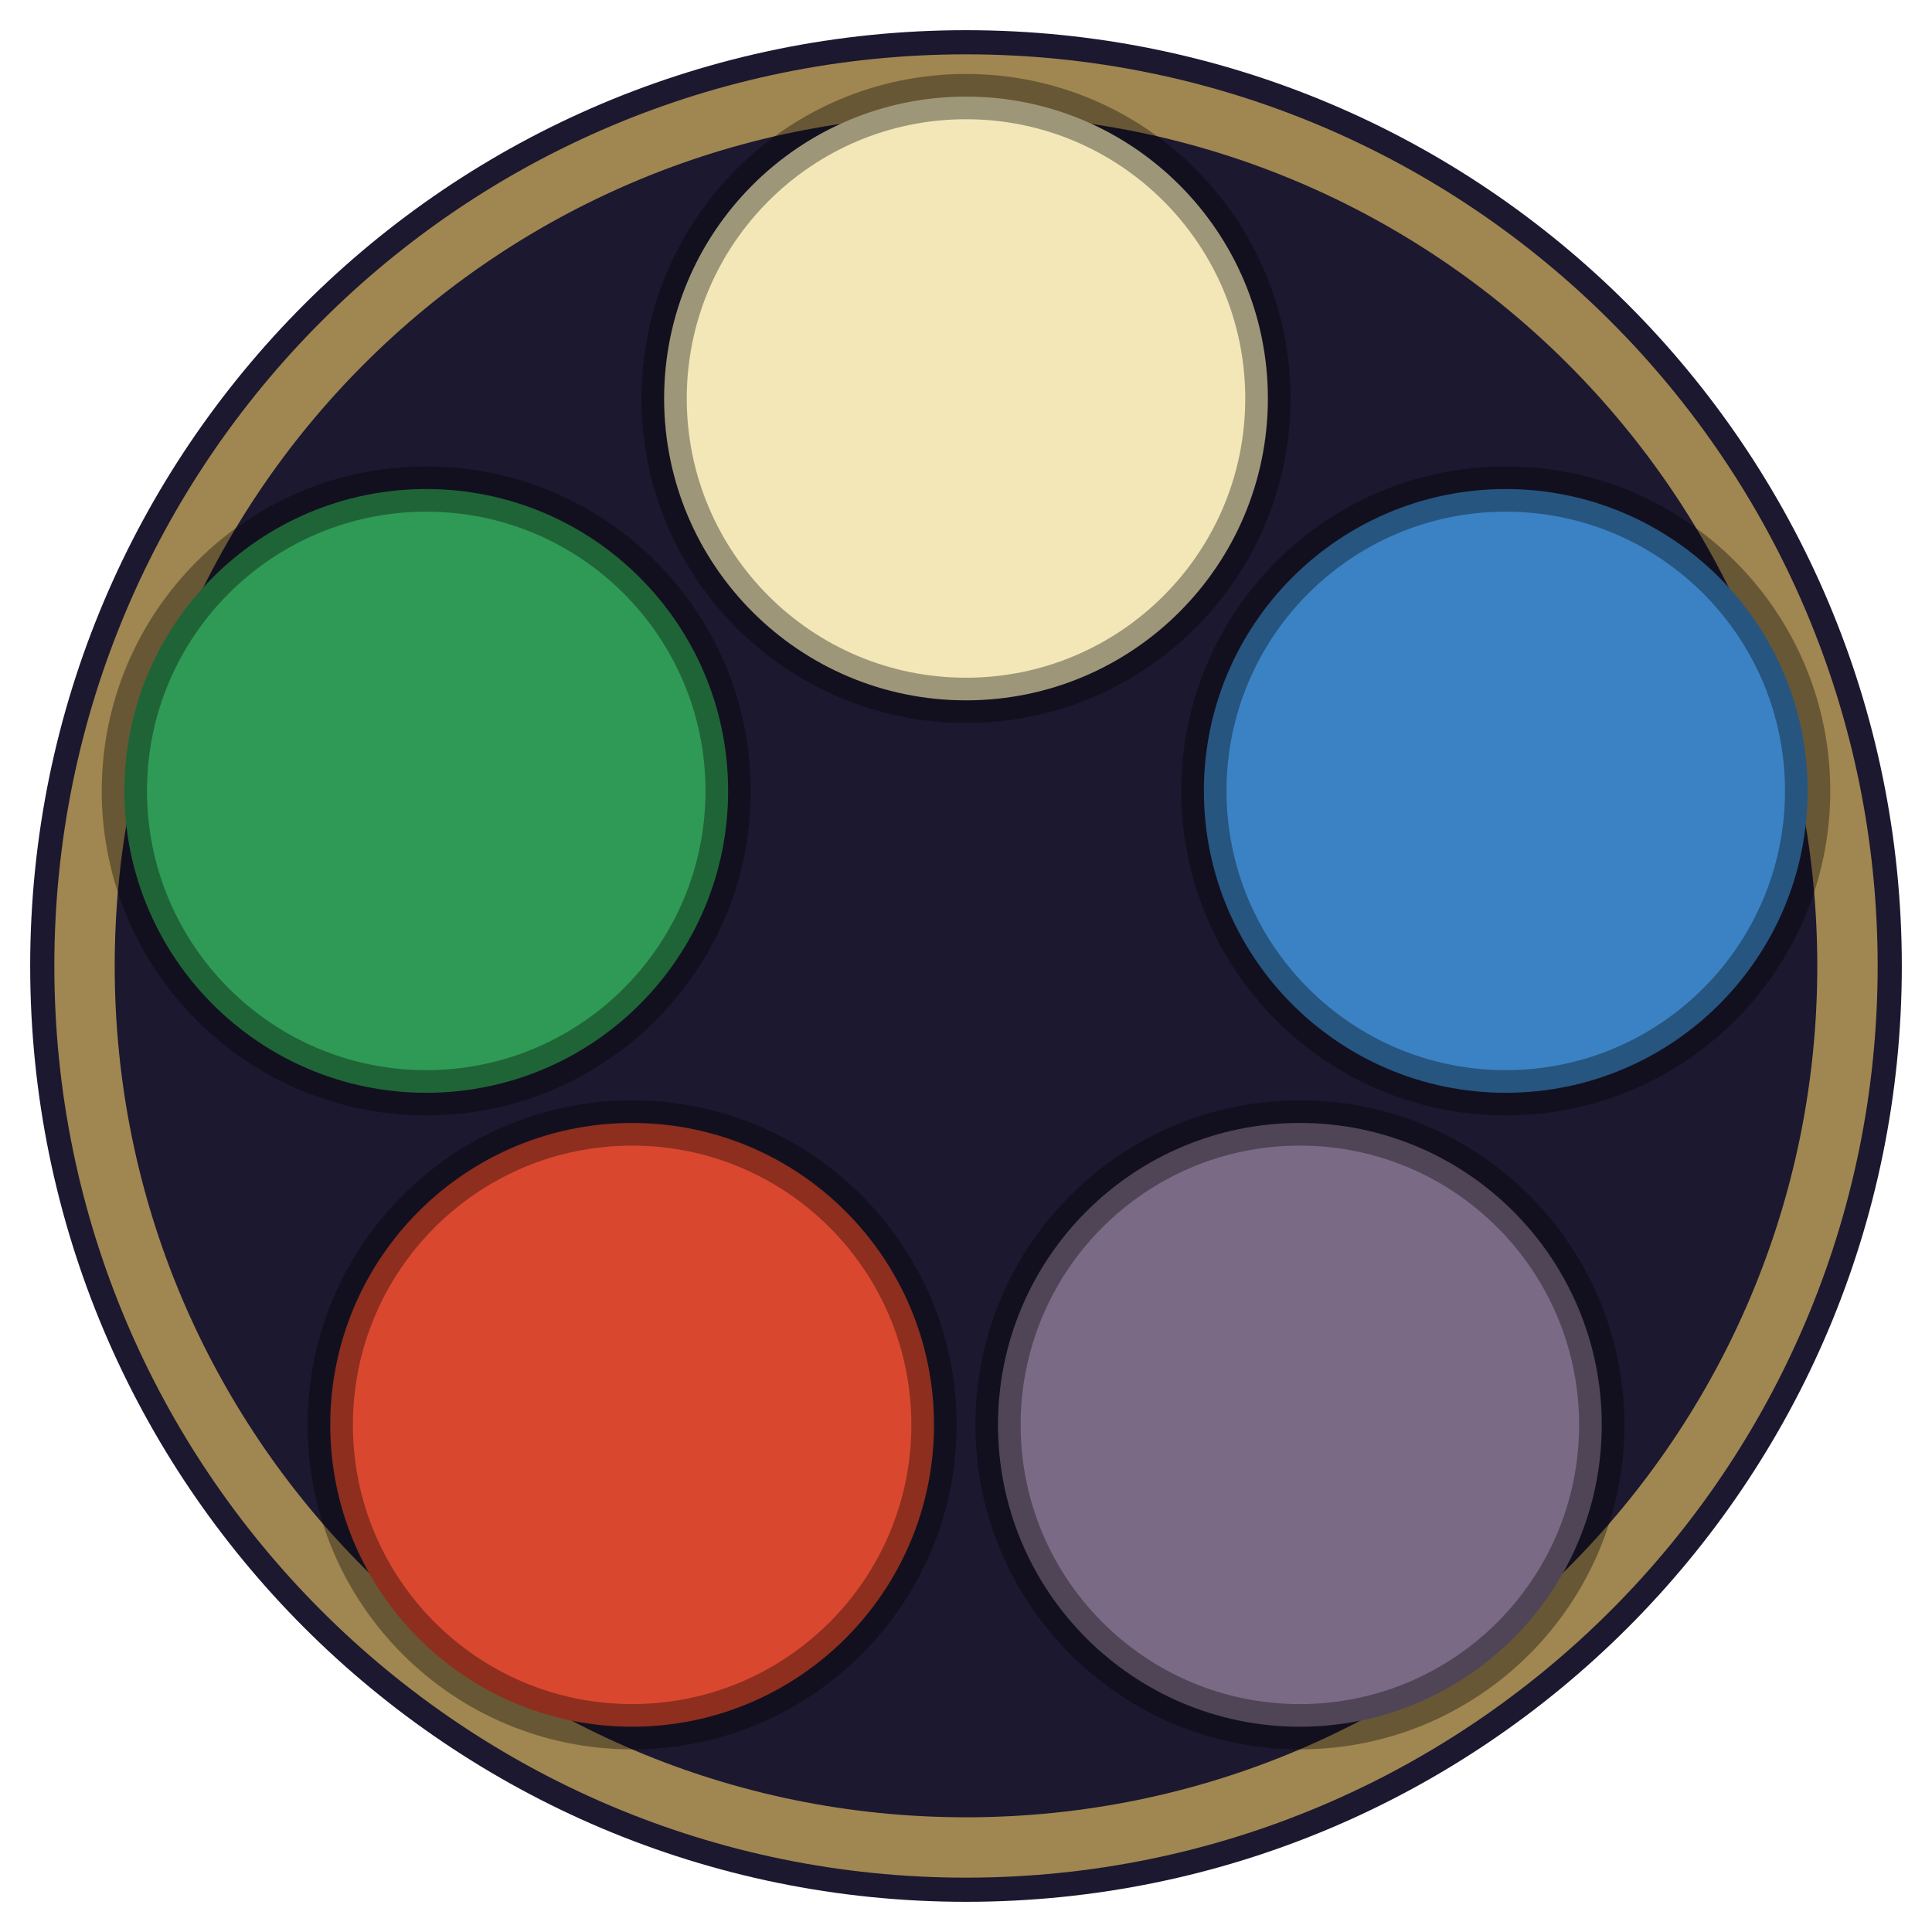
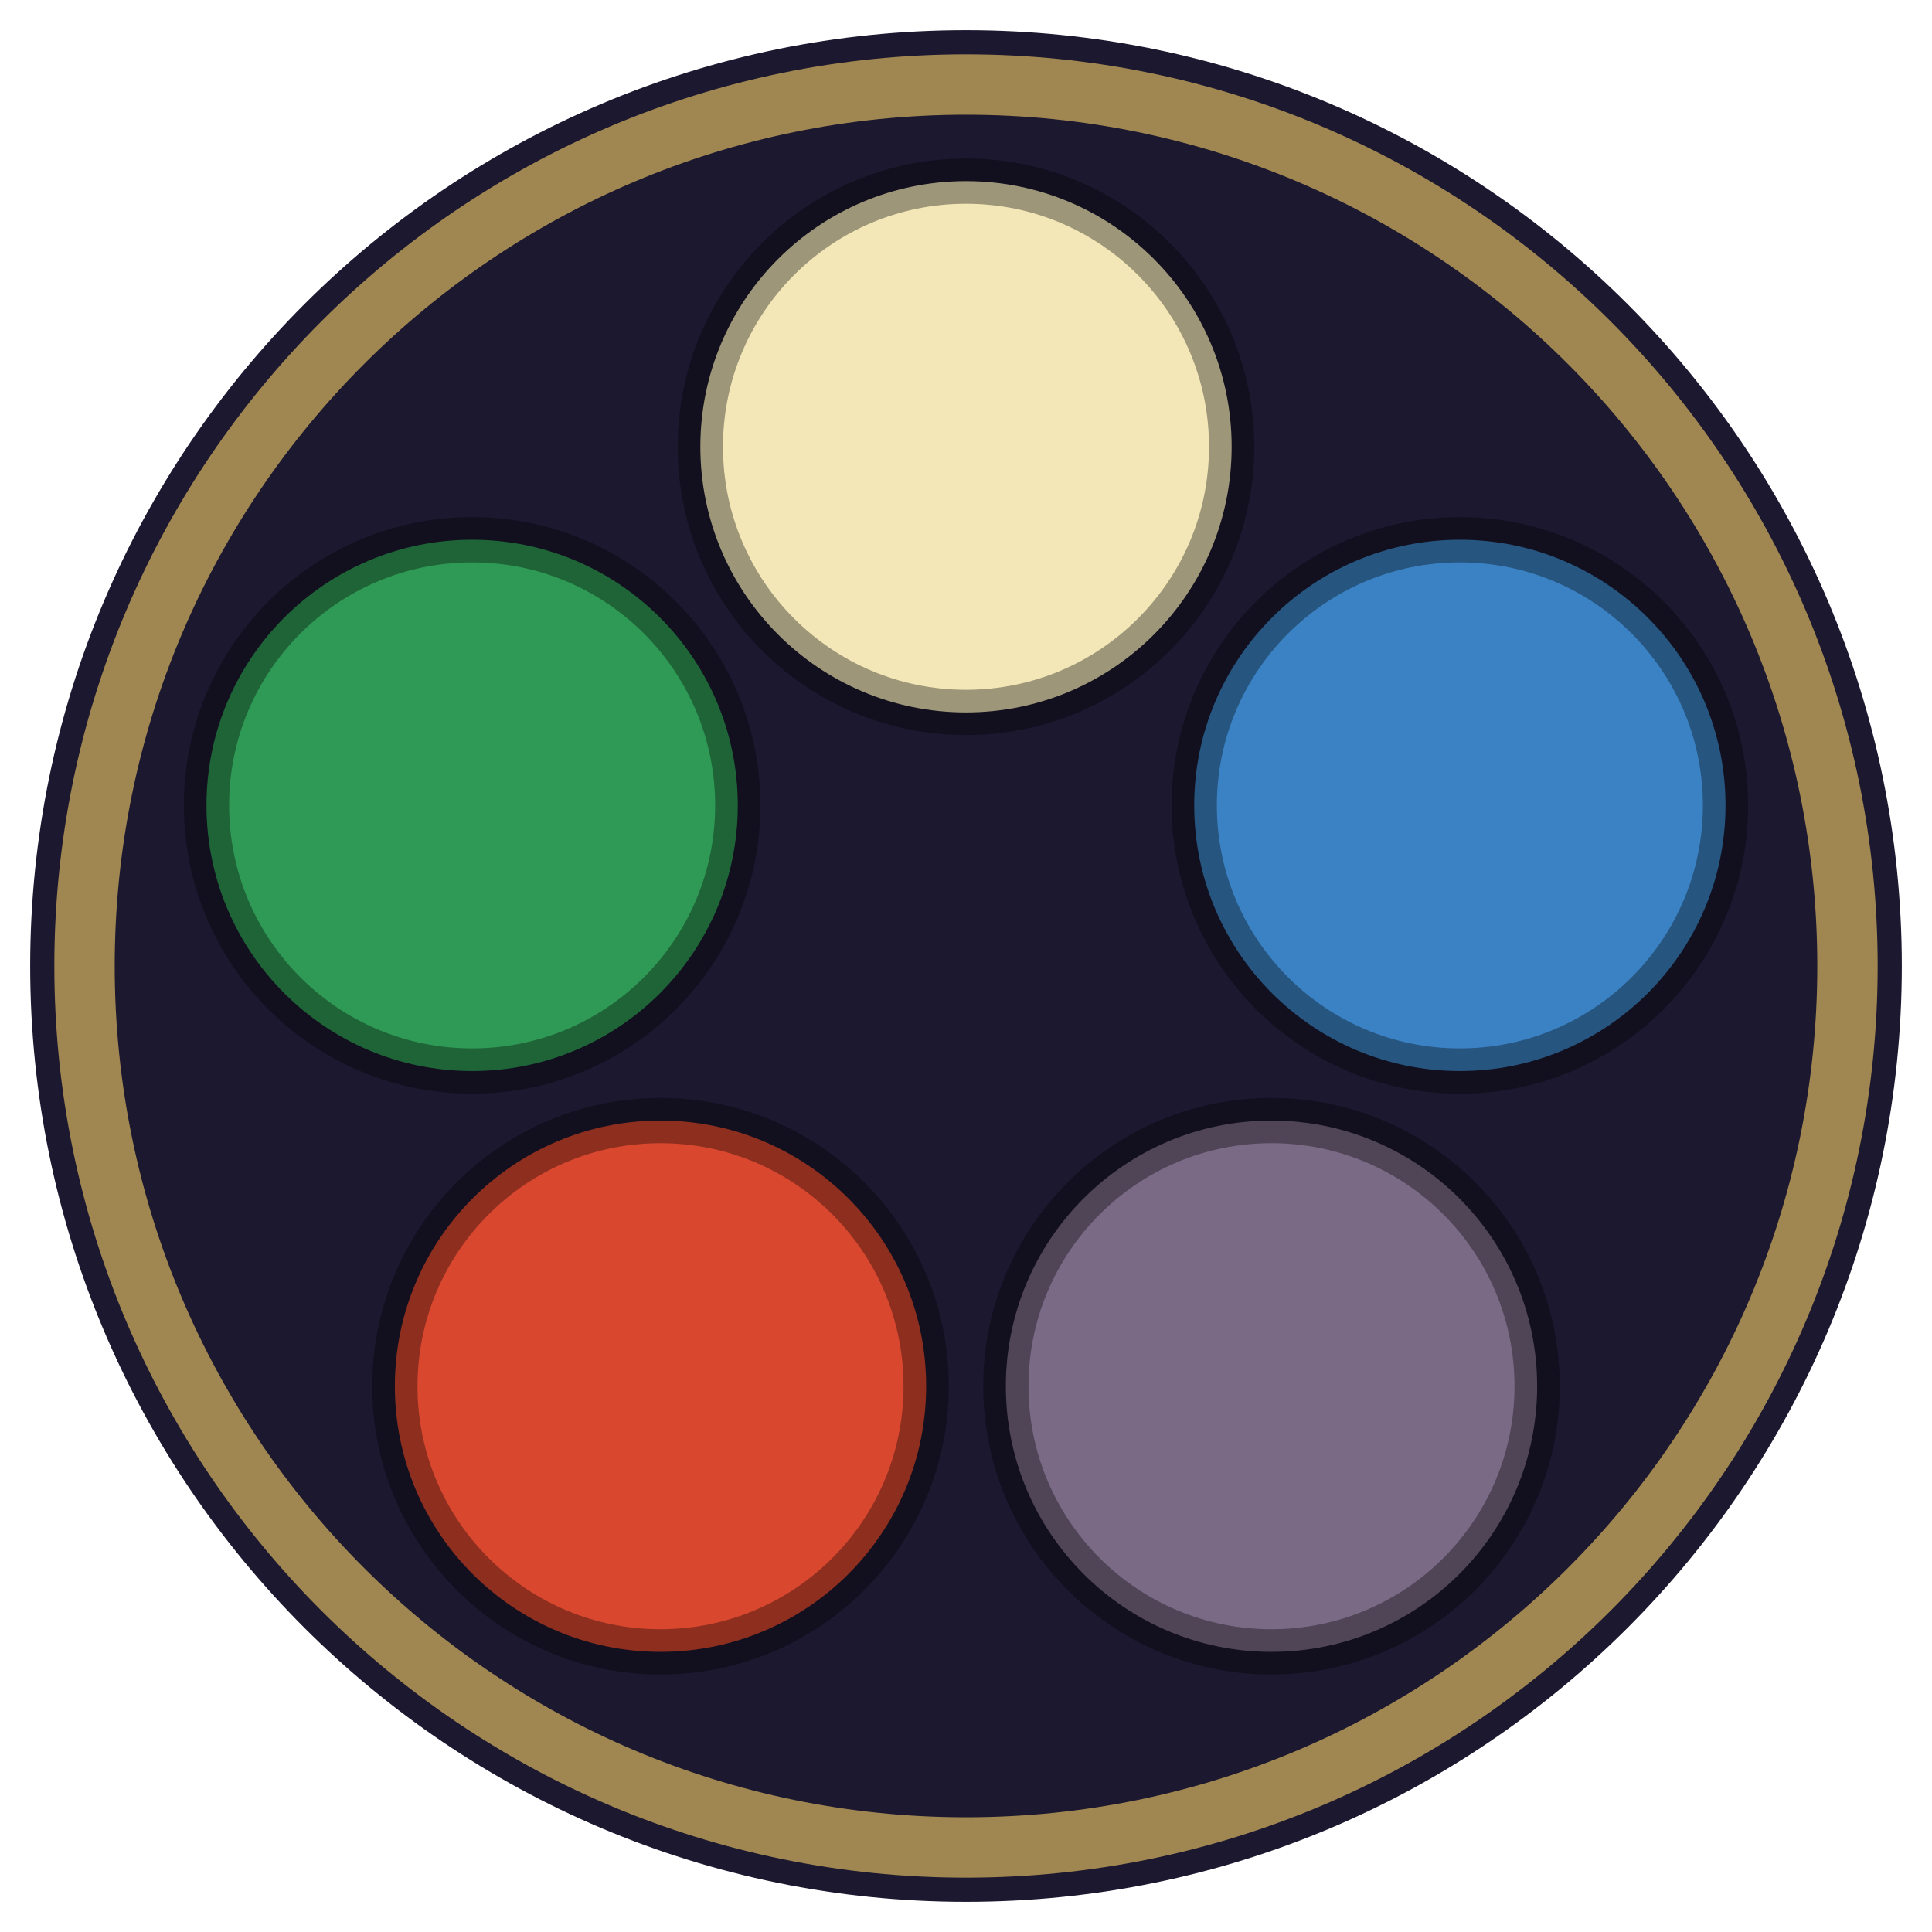
<svg xmlns="http://www.w3.org/2000/svg" width="32" height="32" viewBox="0 0 32 32">
  <circle cx="16" cy="16" r="15.5" fill="#1b1830" />
  <circle cx="16" cy="16" r="14.6" fill="none" stroke="#d9b65e" stroke-opacity=".7" />
  <g stroke="#000" stroke-opacity=".35" stroke-width=".75">
-     <circle cx="16" cy="6.6" r="5" fill="#f3e7b8" />
-     <circle cx="24.94" cy="13.1" r="5" fill="#3b82c4" />
-     <circle cx="21.53" cy="23.6" r="5" fill="#7a6a86" />
-     <circle cx="10.47" cy="23.6" r="5" fill="#d9472f" />
-     <circle cx="7.06" cy="13.1" r="5" fill="#2f9a55" />
+     <circle cx="16" cy="7.4" r="4.4" fill="#f3e7b8" />
+     <circle cx="24.18" cy="13.34" r="4.4" fill="#3b82c4" />
+     <circle cx="21.06" cy="22.96" r="4.4" fill="#7a6a86" />
+     <circle cx="10.94" cy="22.96" r="4.4" fill="#d9472f" />
+     <circle cx="7.82" cy="13.34" r="4.4" fill="#2f9a55" />
  </g>
</svg>
